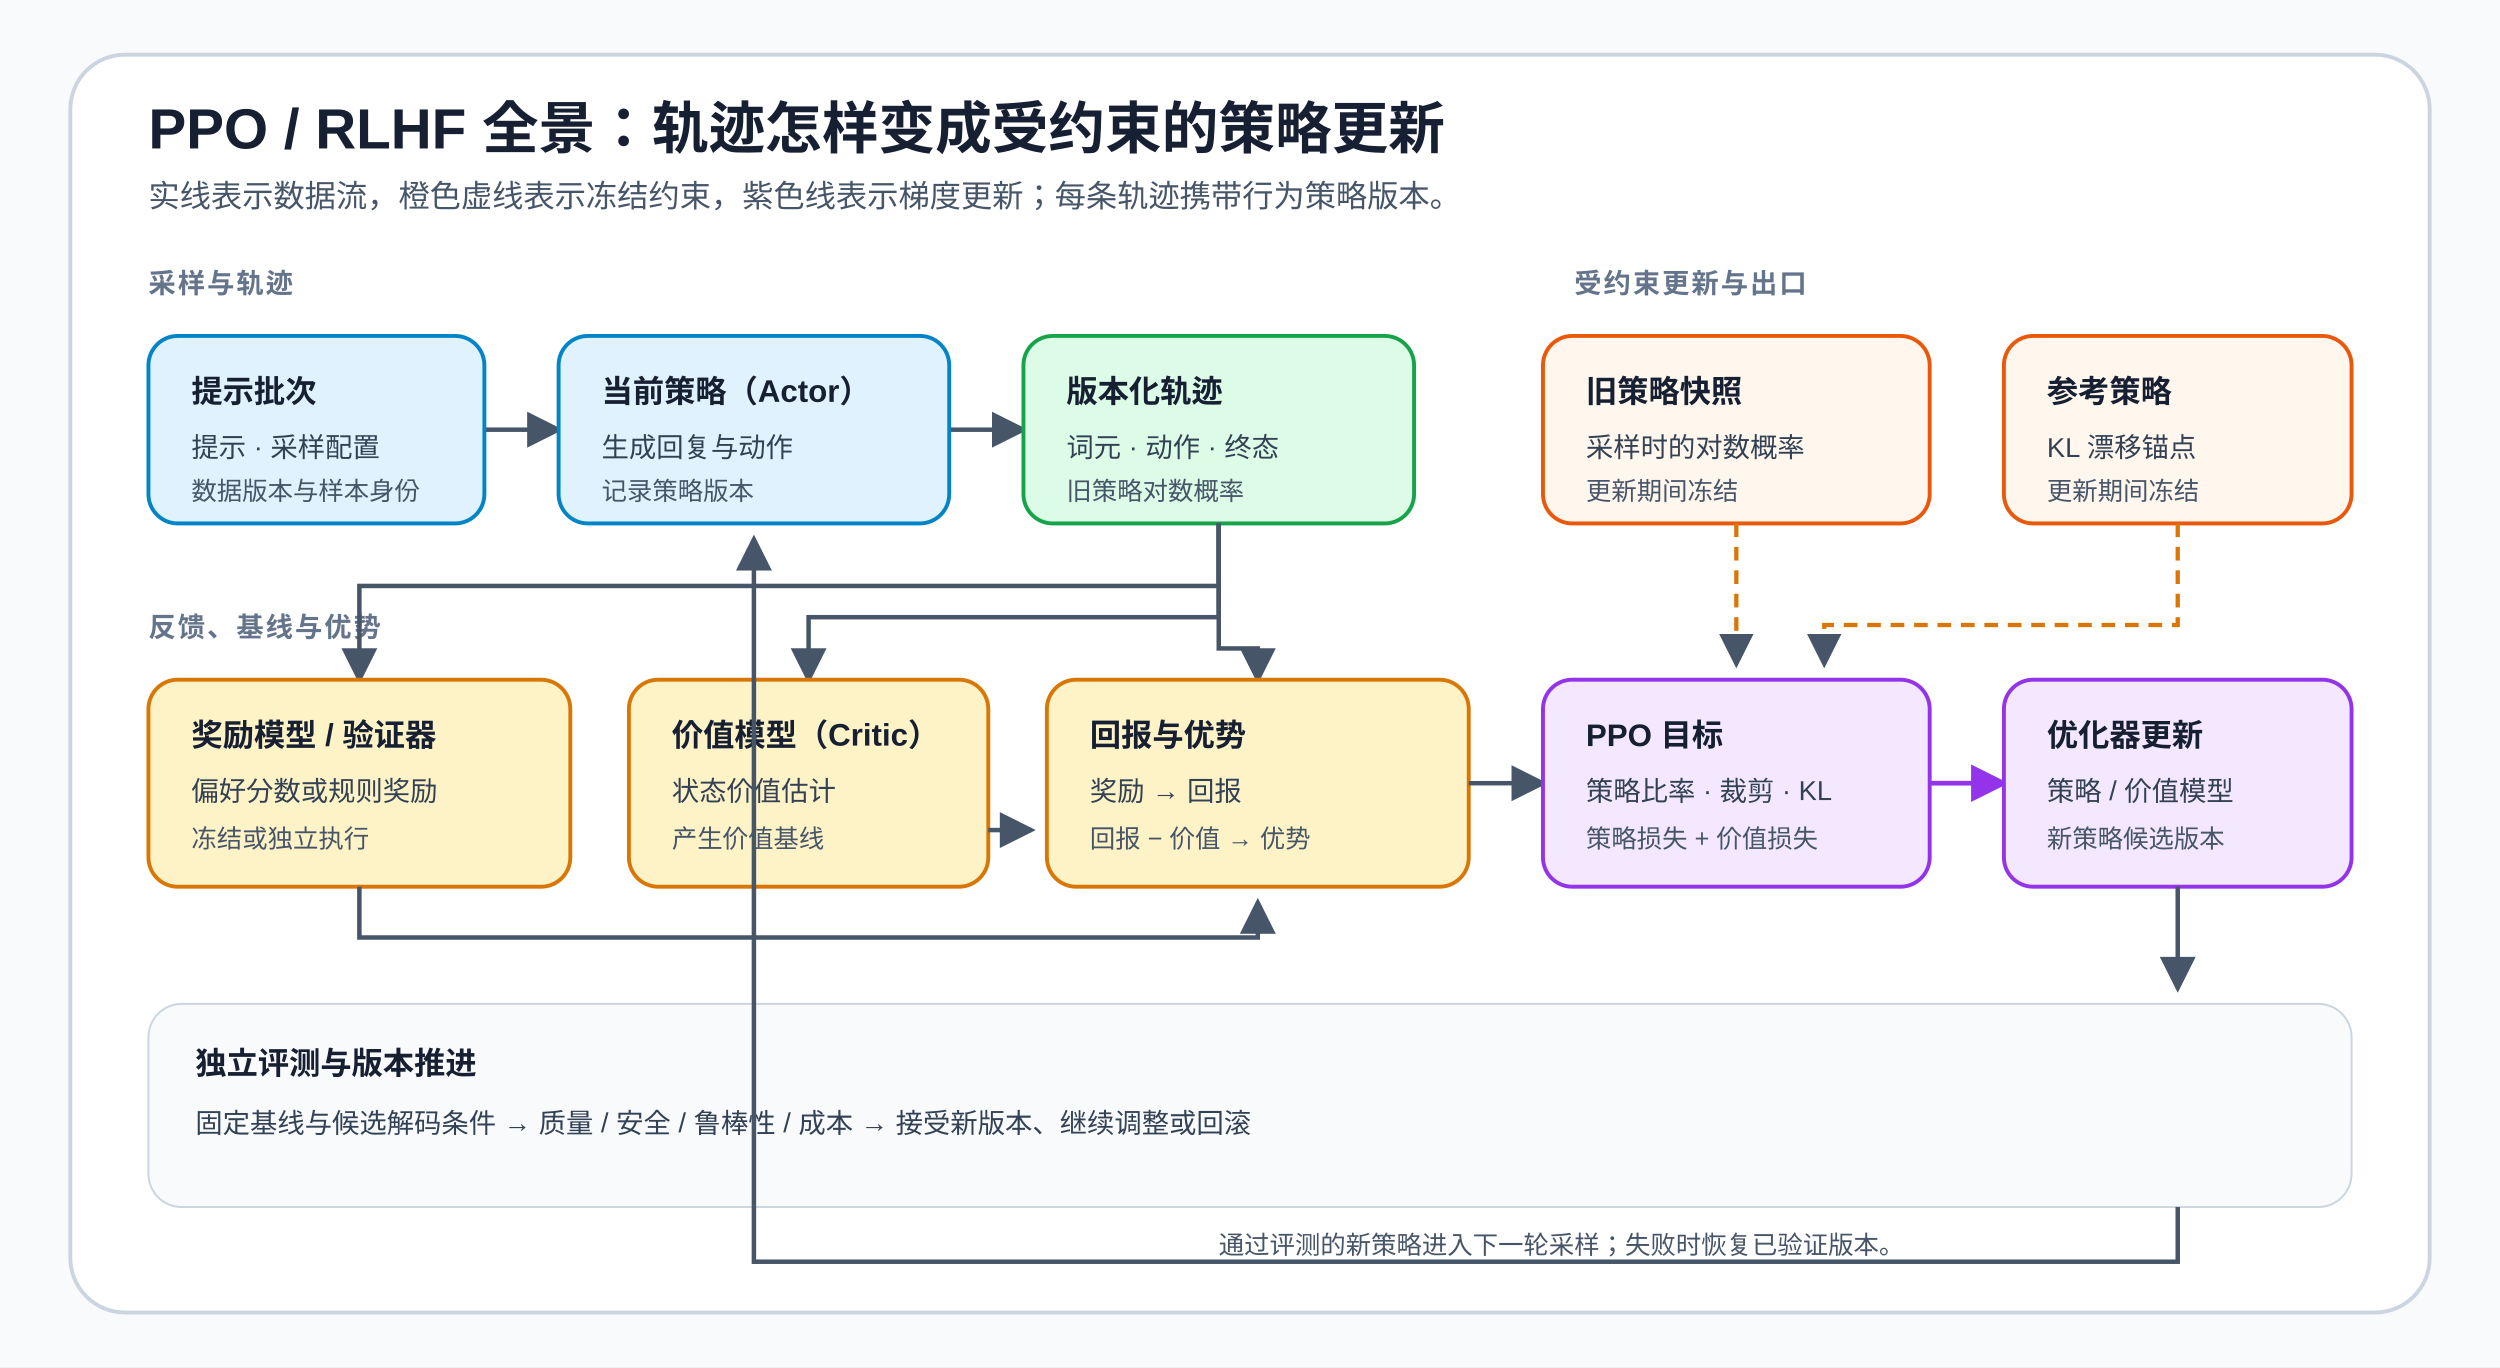
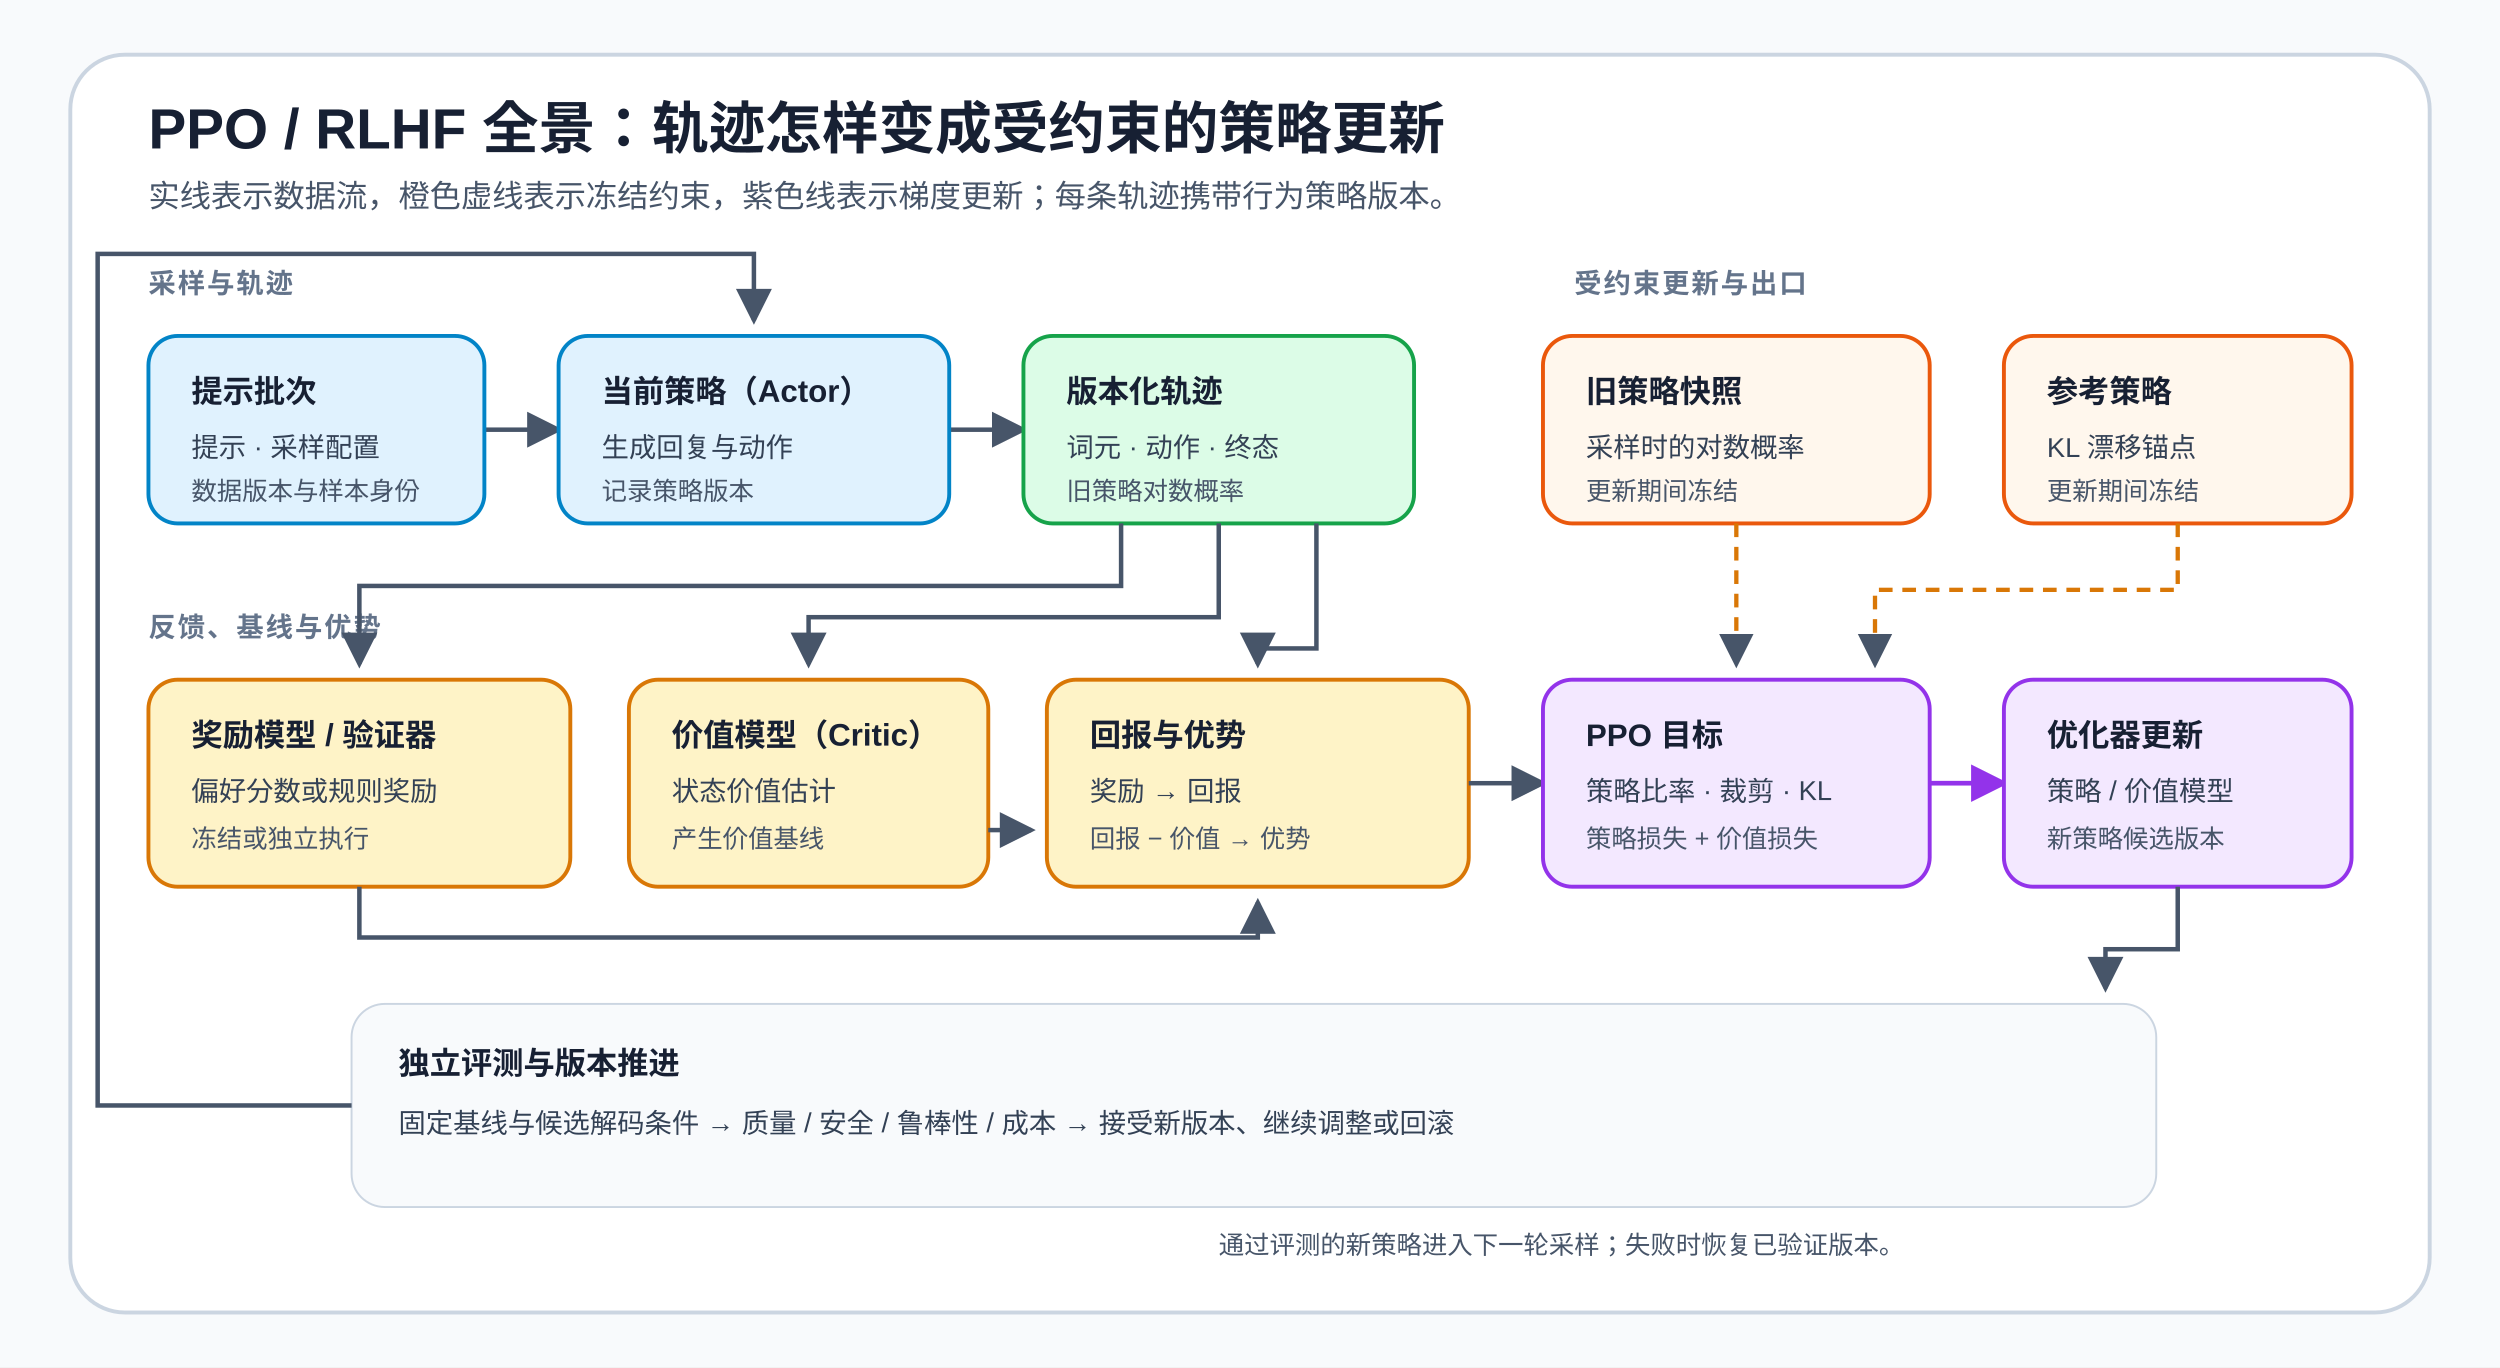
<svg xmlns="http://www.w3.org/2000/svg" width="1280" height="700" viewBox="0 0 1280 700" role="img" aria-labelledby="title desc">
  <defs>
    <marker id="arrow" markerWidth="8" markerHeight="8" refX="7" refY="4" orient="auto">
      <path d="M0 0L8 4L0 8Z" fill="#475569" />
    </marker>
    <marker id="gradArrow" markerWidth="8" markerHeight="8" refX="7" refY="4" orient="auto">
      <path d="M0 0L8 4L0 8Z" fill="#9333EA" />
    </marker>
    <style>
      .title{font:700 29px Arial,sans-serif;fill:#172033}.subtitle{font:16px Arial,sans-serif;fill:#475569}
      .lane{font:700 14px Arial,sans-serif;fill:#64748B;letter-spacing:1px}.head{font:700 16px Arial,sans-serif;fill:#172033}
      .copy{font:14px Arial,sans-serif;fill:#334155}.small{font:13px Arial,sans-serif;fill:#475569}
      .data{fill:none;stroke:#475569;stroke-width:2.3;marker-end:url(#arrow)}
      .constraint{fill:none;stroke:#D97706;stroke-width:2.2;stroke-dasharray:7 5;marker-end:url(#arrow)}
      .grad{fill:none;stroke:#9333EA;stroke-width:2.4;marker-end:url(#gradArrow)}
    </style>
  </defs>
  <rect width="1280" height="700" fill="#F8FAFC" />
  <rect x="36" y="28" width="1208" height="644" rx="28" fill="#FFFFFF" stroke="#CBD5E1" stroke-width="2" />
  <text x="76" y="76" class="title">PPO / RLHF 全景：轨迹怎样变成受约束的策略更新</text>
  <text x="76" y="106" class="subtitle">实线表示数据流，橙色虚线表示冻结约束，紫色线表示梯度更新；每条轨迹携带行为策略版本。</text>
  <text x="76" y="150" class="lane">采样与轨迹</text>
  <path d="M248 220H286" class="data" />
  <path d="M486 220H524" class="data" />
  <rect x="76" y="172" width="172" height="96" rx="15" fill="#E0F2FE" stroke="#0284C7" stroke-width="2" />
  <text x="98" y="206" class="head">提示批次</text>
  <text x="98" y="234" class="copy">提示 · 采样配置</text>
  <text x="98" y="256" class="small">数据版本与样本身份</text>
  <rect x="286" y="172" width="200" height="96" rx="15" fill="#E0F2FE" stroke="#0284C7" stroke-width="2" />
  <text x="308" y="206" class="head">当前策略（Actor）</text>
  <text x="308" y="234" class="copy">生成回复与动作</text>
  <text x="308" y="256" class="small">记录策略版本</text>
  <rect x="524" y="172" width="200" height="96" rx="15" fill="#DCFCE7" stroke="#16A34A" stroke-width="2" />
  <text x="546" y="206" class="head">版本化轨迹</text>
  <text x="546" y="234" class="copy">词元 · 动作 · 终态</text>
  <text x="546" y="256" class="small">旧策略对数概率</text>
  <text x="76" y="326" class="lane">反馈、基线与优势</text>
-   <path d="M624 268V300H184V348" class="data" />
-   <path d="M624 268V316H414V348" class="data" />
-   <path d="M624 268V332H644V348" class="data" />
+   <path d="M574 268V300H184V340" class="data" />
+   <path d="M624 268V316H414V340" class="data" />
+   <path d="M674 268V332H644V340" class="data" />
  <rect x="76" y="348" width="216" height="106" rx="15" fill="#FEF3C7" stroke="#D97706" stroke-width="2" />
  <text x="98" y="382" class="head">奖励模型 / 验证器</text>
  <text x="98" y="410" class="copy">偏好分数或规则奖励</text>
  <text x="98" y="434" class="small">冻结或独立执行</text>
  <rect x="322" y="348" width="184" height="106" rx="15" fill="#FEF3C7" stroke="#D97706" stroke-width="2" />
  <text x="344" y="382" class="head">价值模型（Critic）</text>
  <text x="344" y="410" class="copy">状态价值估计</text>
  <text x="344" y="434" class="small">产生价值基线</text>
  <rect x="536" y="348" width="216" height="106" rx="15" fill="#FEF3C7" stroke="#D97706" stroke-width="2" />
  <text x="558" y="382" class="head">回报与优势</text>
  <text x="558" y="410" class="copy">奖励 → 回报</text>
  <text x="558" y="434" class="small">回报 − 价值 → 优势</text>
  <path d="M184 454V480H644V462" class="data" />
  <path d="M506 425H528" class="data" />
  <text x="806" y="150" class="lane">受约束更新与出口</text>
  <path d="M752 401H790" class="data" />
  <path d="M988 401H1026" class="grad" />
  <rect x="790" y="348" width="198" height="106" rx="15" fill="#F3E8FF" stroke="#9333EA" stroke-width="2" />
  <text x="812" y="382" class="head">PPO 目标</text>
  <text x="812" y="410" class="copy">策略比率 · 裁剪 · KL</text>
  <text x="812" y="434" class="small">策略损失 + 价值损失</text>
  <rect x="1026" y="348" width="178" height="106" rx="15" fill="#F3E8FF" stroke="#9333EA" stroke-width="2" />
  <text x="1048" y="382" class="head">优化器更新</text>
  <text x="1048" y="410" class="copy">策略 / 价值模型</text>
  <text x="1048" y="434" class="small">新策略候选版本</text>
  <rect x="790" y="172" width="198" height="96" rx="15" fill="#FFF7ED" stroke="#EA580C" stroke-width="2" />
  <text x="812" y="206" class="head">旧策略快照</text>
  <text x="812" y="234" class="copy">采样时的对数概率</text>
  <text x="812" y="256" class="small">更新期间冻结</text>
  <rect x="1026" y="172" width="178" height="96" rx="15" fill="#FFF7ED" stroke="#EA580C" stroke-width="2" />
  <text x="1048" y="206" class="head">参考策略</text>
  <text x="1048" y="234" class="copy">KL 漂移锚点</text>
  <text x="1048" y="256" class="small">更新期间冻结</text>
  <path d="M889 268V340" class="constraint" />
-   <path d="M1115 268V320H934V340" class="constraint" />
-   <rect x="76" y="514" width="1128" height="104" rx="17" fill="#F8FAFC" stroke="#CBD5E1" />
-   <text x="100" y="550" class="head">独立评测与版本推进</text>
-   <text x="100" y="580" class="copy">固定基线与候选解码条件 → 质量 / 安全 / 鲁棒性 / 成本 → 接受新版本、继续调整或回滚</text>
-   <path d="M1115 454V506" class="data" />
-   <path d="M1115 618V646H386V276" class="data" />
+   <path d="M1115 268V302H960V340" class="constraint" />
+   <rect x="180" y="514" width="924" height="104" rx="17" fill="#F8FAFC" stroke="#CBD5E1" />
+   <text x="204" y="550" class="head">独立评测与版本推进</text>
+   <text x="204" y="580" class="copy">固定基线与候选解码条件 → 质量 / 安全 / 鲁棒性 / 成本 → 接受新版本、继续调整或回滚</text>
+   <path d="M1115 454V486H1078V506" class="data" />
+   <path d="M180 566H50V130H386V164" class="data" />
  <text x="624" y="642" class="small">通过评测的新策略进入下一轮采样；失败时恢复已验证版本。</text>
</svg>
